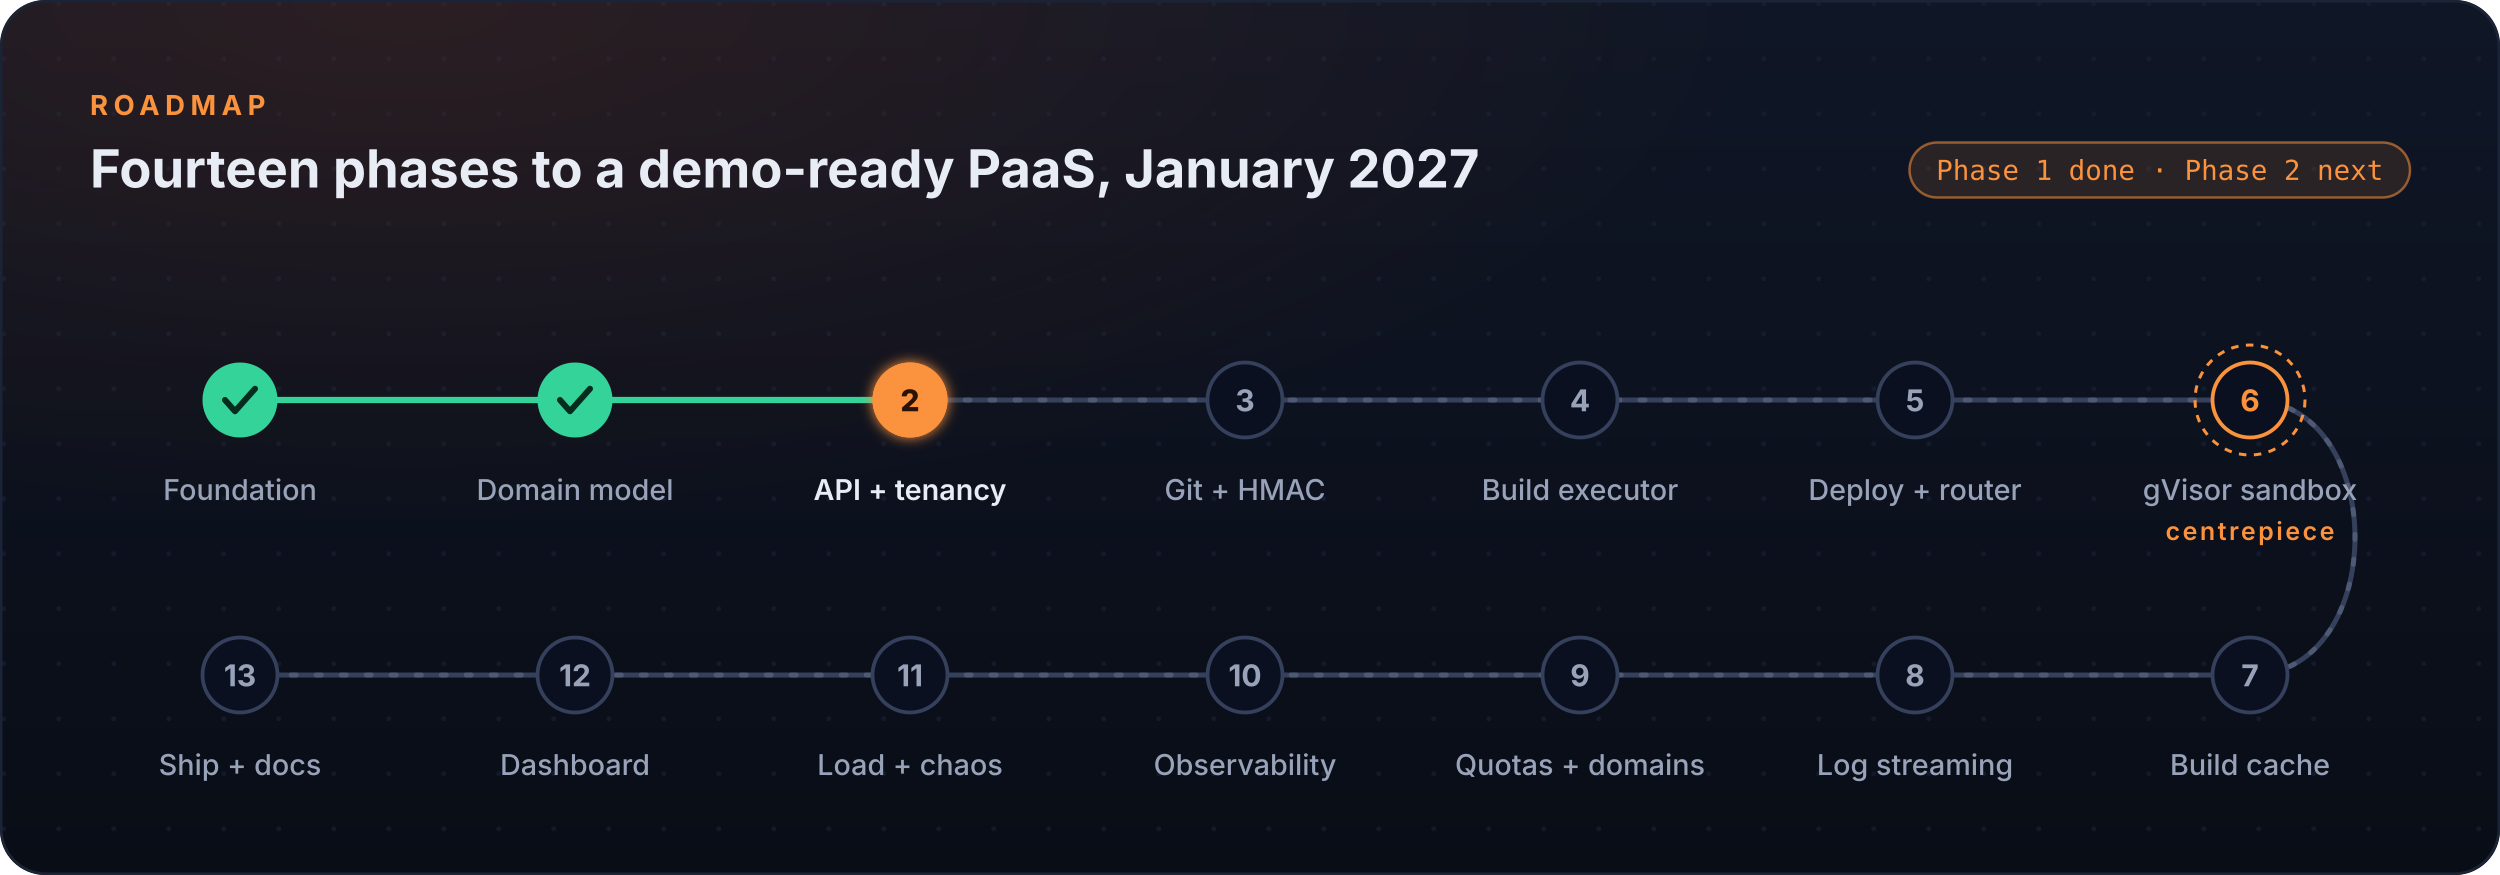
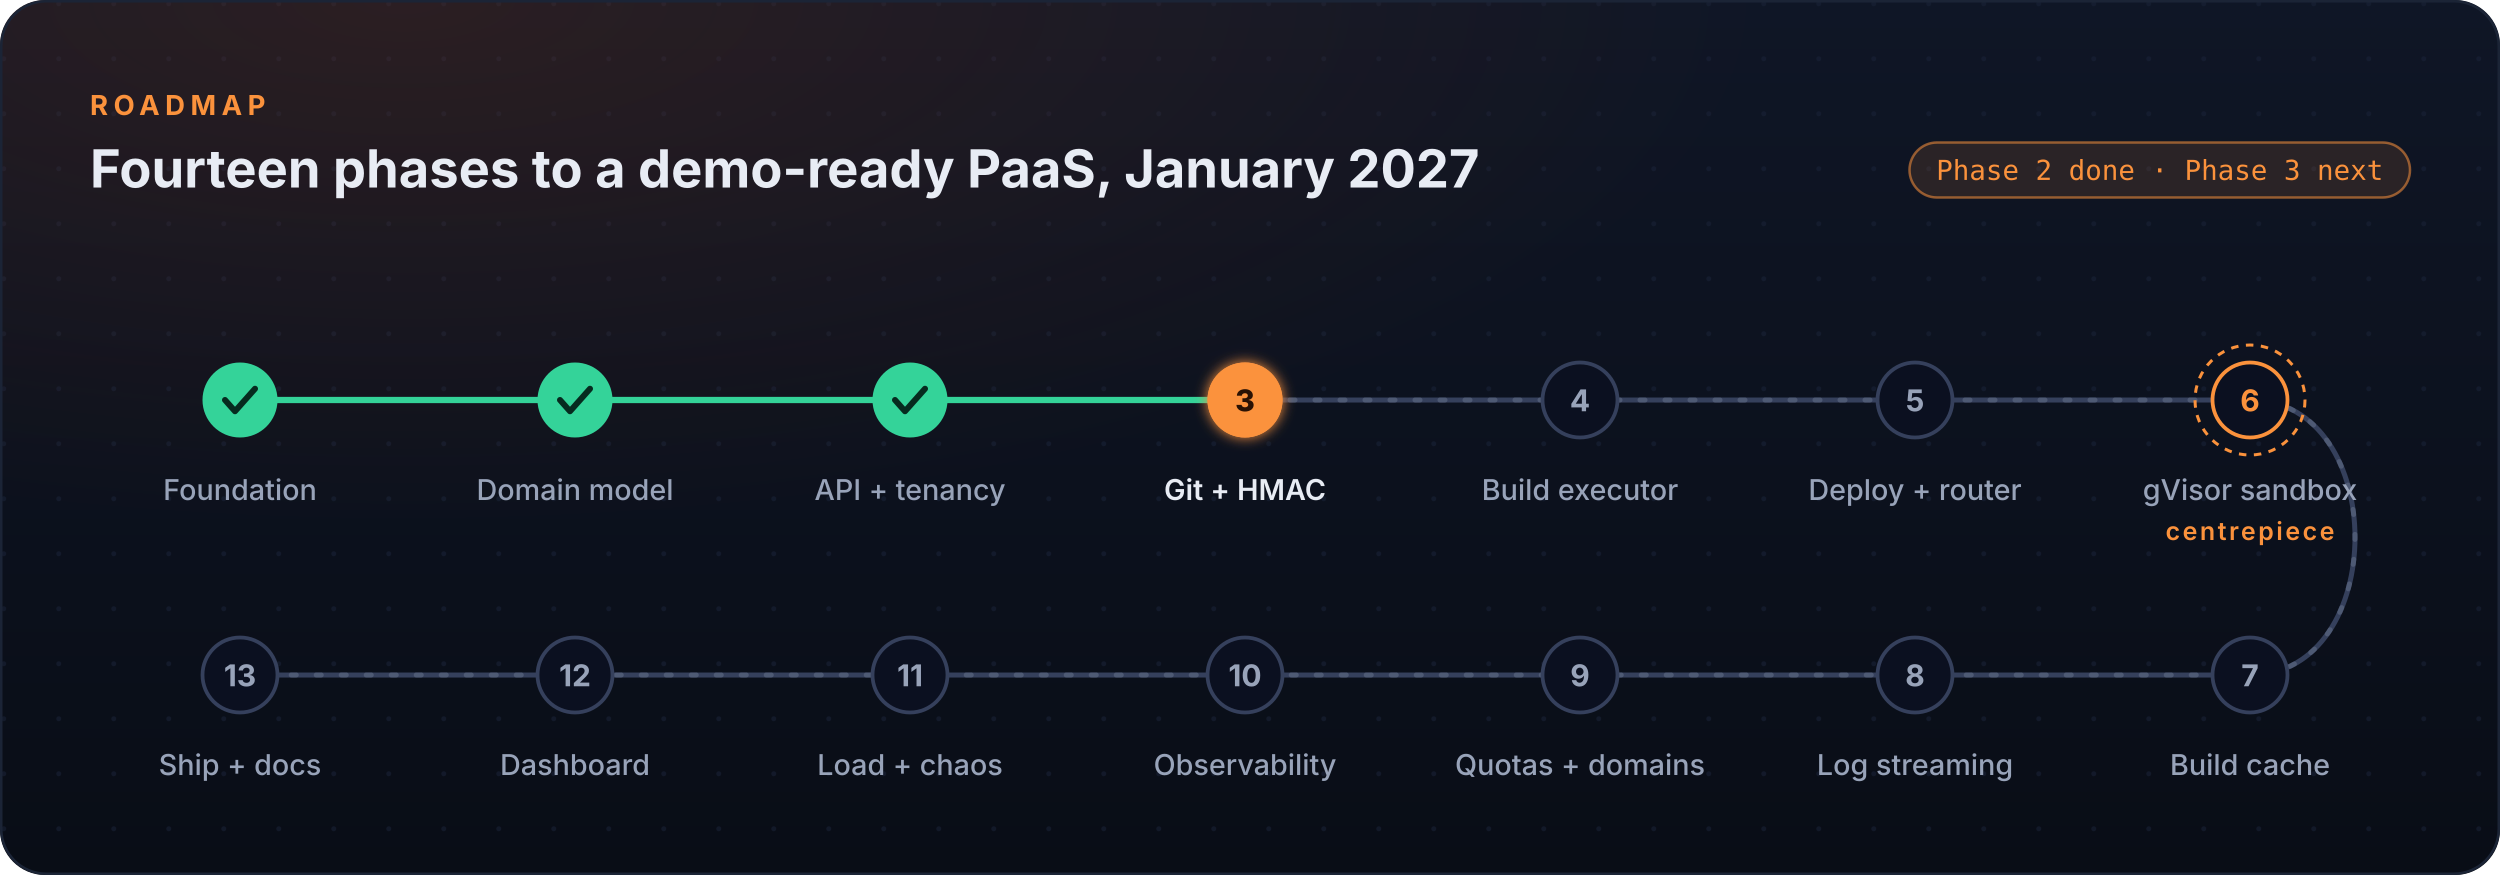
<svg xmlns="http://www.w3.org/2000/svg" xml:space="preserve" width="1000" height="350" viewBox="0 0 1000 350" role="img" aria-labelledby="title desc">
  <style>
text{font-family:ui-sans-serif,-apple-system,BlinkMacSystemFont,'Segoe UI',Inter,Roboto,Helvetica,Arial,sans-serif;white-space:pre;}
.m{font-family:ui-monospace,SFMono-Regular,'Cascadia Mono','JetBrains Mono',Menlo,Consolas,monospace;}
.flow{stroke-dasharray:3 7;animation:flow 1.1s linear infinite;}
.flow-slow{stroke-dasharray:2 8;animation:flow 2.4s linear infinite;}
@keyframes flow{to{stroke-dashoffset:-20;}}
.blink{animation:blink 1.06s step-end infinite;}
@keyframes blink{50%{opacity:0;}}
.breathe{animation:breathe 3.6s ease-in-out infinite;}
@keyframes breathe{0%,100%{opacity:.55;}50%{opacity:1;}}
.ping{transform-box:fill-box;transform-origin:center;animation:ping 2.2s cubic-bezier(0,0,.2,1) infinite;}
@keyframes ping{0%{transform:scale(1);opacity:.75;}80%,100%{transform:scale(2.4);opacity:0;}}
.flicker{transform-box:fill-box;transform-origin:50% 100%;animation:flicker 2.8s ease-in-out infinite;}
@keyframes flicker{0%,100%{transform:scale(1,1);}30%{transform:scale(.97,1.05);}55%{transform:scale(1.02,.97);}80%{transform:scale(.99,1.03);}}
@media (prefers-reduced-motion:reduce){*{animation:none!important;}}
</style>
  <defs>
    <linearGradient id="bg" x1="0" y1="0" x2="0" y2="1">
      <stop offset="0" stop-color="#0F1626" />
      <stop offset="1" stop-color="#090D16" />
    </linearGradient>
    <pattern id="dots" width="22" height="22" patternUnits="userSpaceOnUse">
      <circle cx="1.5" cy="1.5" r="1" fill="#1A2338" />
    </pattern>
    <radialGradient id="vig">
      <stop offset="0" stop-color="#EA580C" stop-opacity=".13" />
      <stop offset="1" stop-color="#EA580C" stop-opacity="0" />
    </radialGradient>
    <filter id="glow" x="-200%" y="-200%" width="500%" height="500%">
      <feGaussianBlur stdDeviation="2.6" result="b" />
      <feMerge>
        <feMergeNode in="b" />
        <feMergeNode in="SourceGraphic" />
      </feMerge>
    </filter>
    <linearGradient id="ember" x1="0" y1="0" x2="1" y2="1">
      <stop offset="0" stop-color="#FDBA74" />
      <stop offset="1" stop-color="#F97316" />
    </linearGradient>
    <clipPath id="frame">
      <rect x="0" y="0" width="1000" height="350" rx="18" />
    </clipPath>
  </defs>
  <g clip-path="url(#frame)">
    <rect x="0" y="0" width="1000" height="350" rx="18" fill="url(#bg)" stroke="none" stroke-width="1" />
    <rect x="0" y="0" width="1000" height="350" rx="18" fill="url(#dots)" stroke="none" stroke-width="1" opacity=".55" />
    <ellipse cx="160" cy="0" rx="550" ry="210" fill="url(#vig)" />
  </g>
  <rect x="0.5" y="0.5" width="999" height="349" rx="18" fill="none" stroke="#1B2436" stroke-width="1" />
  <text x="36" y="46" font-size="11" fill="#FB923C" font-weight="700" text-anchor="start" letter-spacing="2.2">ROADMAP</text>
  <text x="36" y="75" font-size="21" fill="#E8ECF4" font-weight="650" text-anchor="start">Fourteen phases to a demo-ready PaaS, January 2027</text>
  <g>
    <rect x="763.8" y="57" width="200.2" height="22" rx="11" fill="#FB923C" stroke="#FB923C" stroke-width="1" fill-opacity=".12" stroke-opacity=".55" />
-     <text x="863.9" y="71.96" font-size="11" fill="#FB923C" font-weight="500" text-anchor="middle" class="m">Phase 1 done · Phase 2 next</text>
+     <text x="863.9" y="71.96" font-size="11" fill="#FB923C" font-weight="500" text-anchor="middle" class="m">Phase 2 done · Phase 3 next</text>
  </g>
  <path d="M96,160 H900 C956,160 956,270 900,270 H96" fill="none" stroke="#35405C" stroke-width="2" stroke-linecap="round" />
  <path d="M96,160 H900 C956,160 956,270 900,270 H96" fill="none" stroke="#5F6A84" stroke-width="2" stroke-linecap="round" class="flow-slow" opacity=".6" />
-   <path d="M96,160 H364" fill="none" stroke="#34D399" stroke-width="2.5" stroke-linecap="round" />
+   <path d="M96,160 H498" fill="none" stroke="#34D399" stroke-width="2.5" stroke-linecap="round" />
  <circle cx="96" cy="160" r="15" fill="#34D399" />
  <path d="M90,160 l4,4.5 l8,-9" fill="none" stroke="#062B1F" stroke-width="2.4" stroke-linecap="round" stroke-linejoin="round" />
  <text x="96" y="200" font-size="11.5" fill="#98A3B9" font-weight="500" text-anchor="middle">Foundation</text>
  <circle cx="230" cy="160" r="15" fill="#34D399" />
  <path d="M224,160 l4,4.5 l8,-9" fill="none" stroke="#062B1F" stroke-width="2.4" stroke-linecap="round" stroke-linejoin="round" />
  <text x="230" y="200" font-size="11.5" fill="#98A3B9" font-weight="500" text-anchor="middle">Domain model</text>
-   <circle cx="364" cy="160" r="15" fill="#FB923C" class="ping" />
-   <circle cx="364" cy="160" r="15" fill="#FB923C" filter="url(#glow)" />
-   <text x="364" y="164.5" font-size="12" fill="#2A1204" font-weight="800" text-anchor="middle">2</text>
-   <text x="364" y="200" font-size="11.5" fill="#E8ECF4" font-weight="600" text-anchor="middle">API + tenancy</text>
-   <circle cx="498" cy="160" r="15" fill="#0B1020" stroke="#35405C" stroke-width="1.5" />
-   <text x="498" y="164.5" font-size="12" fill="#98A3B9" font-weight="700" text-anchor="middle">3</text>
-   <text x="498" y="200" font-size="11.5" fill="#98A3B9" font-weight="500" text-anchor="middle">Git + HMAC</text>
+   <circle cx="364" cy="160" r="15" fill="#34D399" />
+   <path d="M358,160 l4,4.5 l8,-9" fill="none" stroke="#062B1F" stroke-width="2.4" stroke-linecap="round" stroke-linejoin="round" />
+   <text x="364" y="200" font-size="11.5" fill="#98A3B9" font-weight="500" text-anchor="middle">API + tenancy</text>
+   <circle cx="498" cy="160" r="15" fill="#FB923C" class="ping" />
+   <circle cx="498" cy="160" r="15" fill="#FB923C" filter="url(#glow)" />
+   <text x="498" y="164.5" font-size="12" fill="#2A1204" font-weight="800" text-anchor="middle">3</text>
+   <text x="498" y="200" font-size="11.5" fill="#E8ECF4" font-weight="600" text-anchor="middle">Git + HMAC</text>
  <circle cx="632" cy="160" r="15" fill="#0B1020" stroke="#35405C" stroke-width="1.5" />
  <text x="632" y="164.5" font-size="12" fill="#98A3B9" font-weight="700" text-anchor="middle">4</text>
  <text x="632" y="200" font-size="11.5" fill="#98A3B9" font-weight="500" text-anchor="middle">Build executor</text>
  <circle cx="766" cy="160" r="15" fill="#0B1020" stroke="#35405C" stroke-width="1.5" />
  <text x="766" y="164.5" font-size="12" fill="#98A3B9" font-weight="700" text-anchor="middle">5</text>
  <text x="766" y="200" font-size="11.5" fill="#98A3B9" font-weight="500" text-anchor="middle">Deploy + router</text>
  <circle cx="900" cy="160" r="22" fill="none" stroke="#FB923C" stroke-width="1.2" stroke-dasharray="3 3" class="breathe" />
  <circle cx="900" cy="160" r="15" fill="#0B1020" stroke="#FB923C" stroke-width="1.5" />
  <text x="900" y="164.5" font-size="12" fill="#FB923C" font-weight="700" text-anchor="middle">6</text>
  <text x="900" y="200" font-size="11.5" fill="#98A3B9" font-weight="500" text-anchor="middle">gVisor sandbox</text>
  <text x="900" y="216" font-size="10" fill="#FB923C" font-weight="600" text-anchor="middle" letter-spacing="1">centrepiece</text>
  <circle cx="900" cy="270" r="15" fill="#0B1020" stroke="#35405C" stroke-width="1.5" />
  <text x="900" y="274.5" font-size="12" fill="#98A3B9" font-weight="700" text-anchor="middle">7</text>
  <text x="900" y="310" font-size="11.5" fill="#98A3B9" font-weight="500" text-anchor="middle">Build cache</text>
  <circle cx="766" cy="270" r="15" fill="#0B1020" stroke="#35405C" stroke-width="1.5" />
  <text x="766" y="274.5" font-size="12" fill="#98A3B9" font-weight="700" text-anchor="middle">8</text>
  <text x="766" y="310" font-size="11.5" fill="#98A3B9" font-weight="500" text-anchor="middle">Log streaming</text>
  <circle cx="632" cy="270" r="15" fill="#0B1020" stroke="#35405C" stroke-width="1.5" />
  <text x="632" y="274.5" font-size="12" fill="#98A3B9" font-weight="700" text-anchor="middle">9</text>
  <text x="632" y="310" font-size="11.5" fill="#98A3B9" font-weight="500" text-anchor="middle">Quotas + domains</text>
  <circle cx="498" cy="270" r="15" fill="#0B1020" stroke="#35405C" stroke-width="1.5" />
  <text x="498" y="274.5" font-size="12" fill="#98A3B9" font-weight="700" text-anchor="middle">10</text>
  <text x="498" y="310" font-size="11.5" fill="#98A3B9" font-weight="500" text-anchor="middle">Observability</text>
  <circle cx="364" cy="270" r="15" fill="#0B1020" stroke="#35405C" stroke-width="1.5" />
  <text x="364" y="274.5" font-size="12" fill="#98A3B9" font-weight="700" text-anchor="middle">11</text>
  <text x="364" y="310" font-size="11.5" fill="#98A3B9" font-weight="500" text-anchor="middle">Load + chaos</text>
  <circle cx="230" cy="270" r="15" fill="#0B1020" stroke="#35405C" stroke-width="1.5" />
  <text x="230" y="274.5" font-size="12" fill="#98A3B9" font-weight="700" text-anchor="middle">12</text>
  <text x="230" y="310" font-size="11.5" fill="#98A3B9" font-weight="500" text-anchor="middle">Dashboard</text>
  <circle cx="96" cy="270" r="15" fill="#0B1020" stroke="#35405C" stroke-width="1.5" />
  <text x="96" y="274.5" font-size="12" fill="#98A3B9" font-weight="700" text-anchor="middle">13</text>
  <text x="96" y="310" font-size="11.5" fill="#98A3B9" font-weight="500" text-anchor="middle">Ship + docs</text>
</svg>
